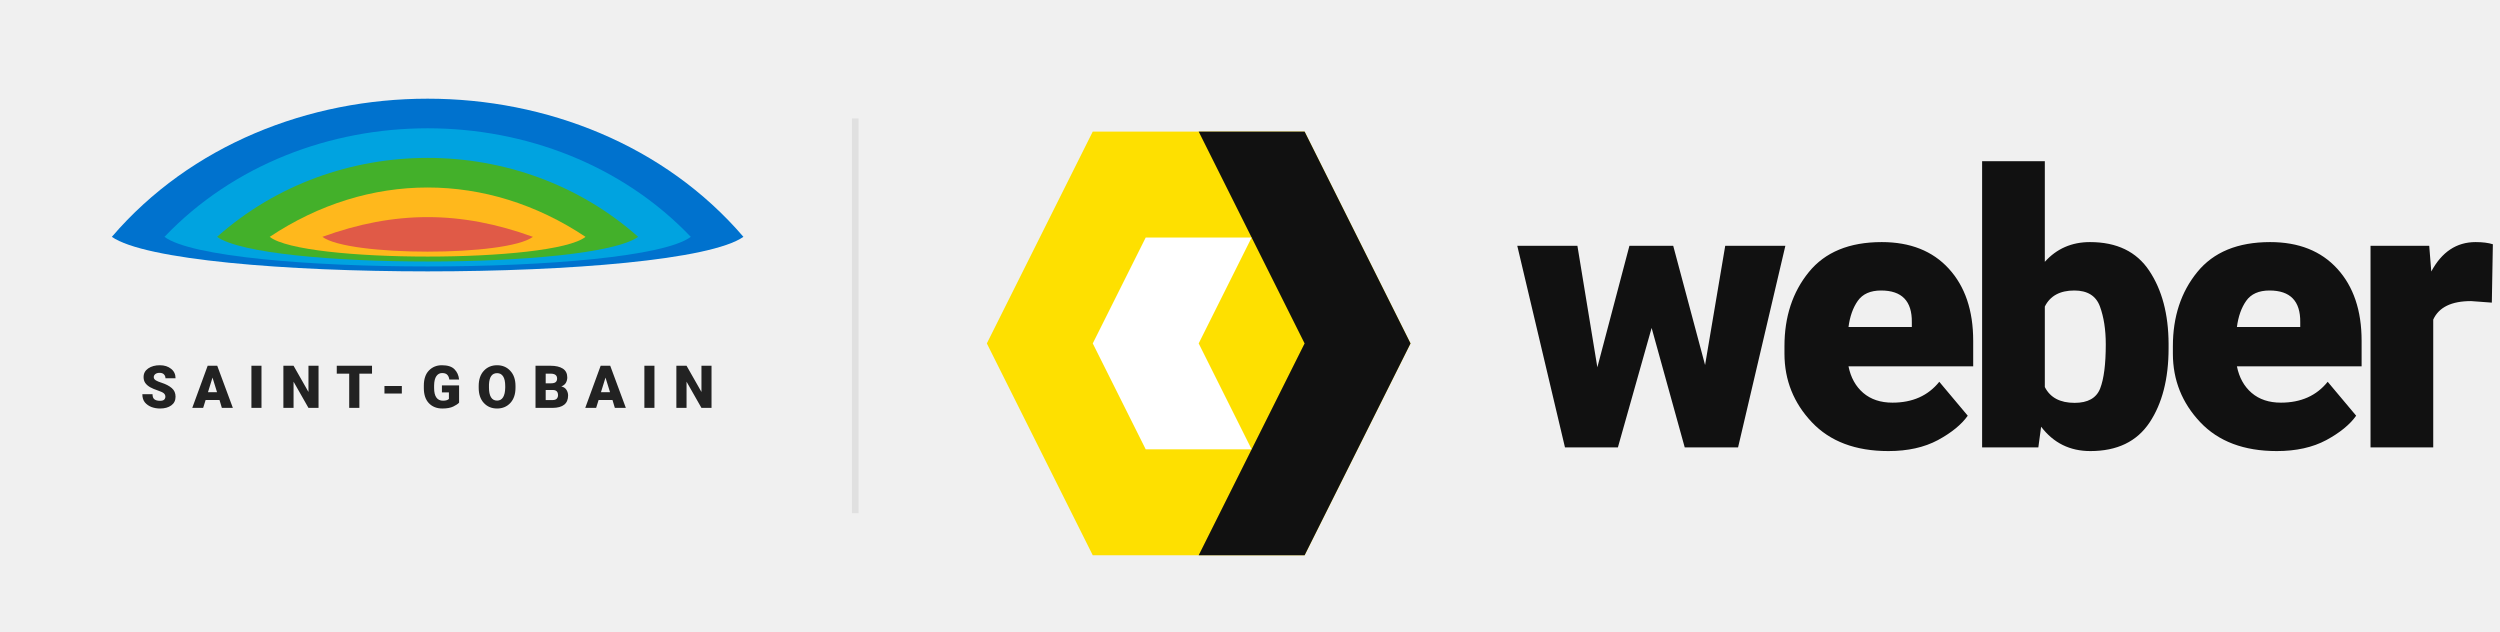
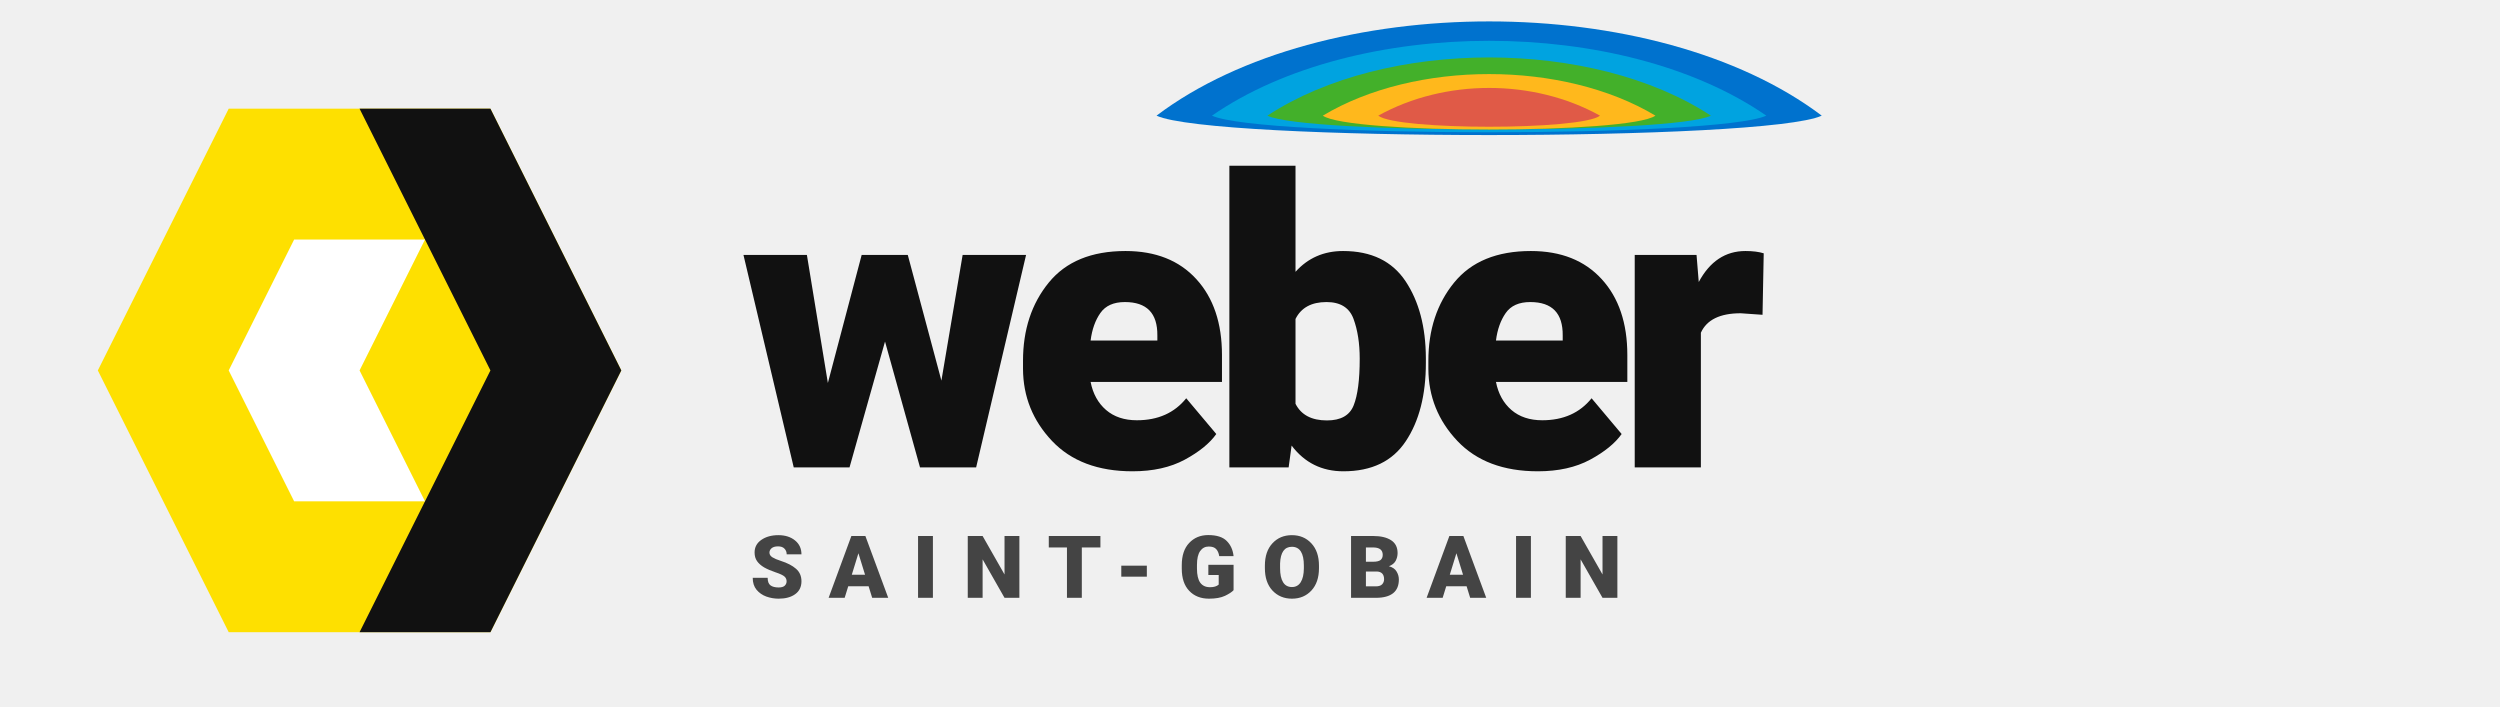
- <svg xmlns="http://www.w3.org/2000/svg" viewBox="0 0 380 96" width="100%" height="100%">
-   <g transform="translate(65, 48)">
-     <path d="M -48,-12 C -24,-40 24,-40 48,-12 C 38,-5 -38,-5 -48,-12 Z" fill="#0072CE" />
-     <path d="M -40,-12 C -19,-34 19,-34 40,-12 C 32,-6 -32,-6 -40,-12 Z" fill="#00A3E0" />
-     <path d="M -32,-12 C -14,-28 14,-28 32,-12 C 25,-7 -25,-7 -32,-12 Z" fill="#43B02A" />
-     <path d="M -24,-12 C -9,-22 9,-22 24,-12 C 19,-8 -19,-8 -24,-12 Z" fill="#FFB81C" />
-     <path d="M -16,-12 C -5,-16 5,-16 16,-12 C 12,-9 -12,-9 -16,-12 Z" fill="#E05A47" />
-     <text x="0" y="14" font-family="-apple-system, BlinkMacSystemFont, 'Segoe UI', Roboto, 'Helvetica Neue', Arial, sans-serif" font-size="9" font-weight="900" letter-spacing="0.25em" fill="#222222" text-anchor="middle">SAINT-GOBAIN</text>
-   </g>
-   <line x1="130" y1="18" x2="130" y2="78" stroke="#E0E0E0" stroke-width="1" />
-   <g transform="translate(150, 16)">
-     <g transform="translate(0, 4) scale(1.15)">
+ <svg xmlns="http://www.w3.org/2000/svg" viewBox="0 0 460 130" width="100%" height="100%">
+   <g transform="translate(18, 12)">
+     <g transform="translate(0, 8) scale(1.72)">
      <polygon points="0,28 14,0 42,0 56,28 42,56 14,56" fill="#FEE000" />
      <polygon points="28,0 42,0 56,28 42,56 28,56 42,28" fill="#111111" />
      <polygon points="14,28 21,14 35,14 28,28 35,42 21,42" fill="#FFFFFF" />
    </g>
-     <text x="80" y="52" font-family="-apple-system, BlinkMacSystemFont, 'Segoe UI', Roboto, 'Helvetica Neue', Arial, sans-serif" font-size="58" font-weight="900" letter-spacing="-0.045em" fill="#111111">weber</text>
+     <g transform="translate(256, 12) scale(0.68)">
+       <path d="M -90,-4 C -45,-38 45,-38 90,-4 C 75,3 -75,3 -90,-4 Z" fill="#0072CE" />
+       <path d="M -75,-4 C -36,-31 36,-31 75,-4 C 62,2 -62,2 -75,-4 Z" fill="#00A3E0" />
+       <path d="M -60,-4 C -28,-25 28,-25 60,-4 C 50,1 -50,1 -60,-4 Z" fill="#43B02A" />
+       <path d="M -45,-4 C -20,-19 20,-19 45,-4 C 38,1 -38,1 -45,-4 Z" fill="#FFB81C" />
+       <path d="M -30,-4 C -12,-14 12,-14 30,-4 C 25,0 -25,0 -30,-4 Z" fill="#E05A47" />
+     </g>
+     <text x="118" y="74" font-family="-apple-system, BlinkMacSystemFont, 'Segoe UI', Roboto, 'Helvetica Neue', Arial, sans-serif" font-size="74" font-weight="900" letter-spacing="-0.05em" fill="#111111">weber</text>
+     <text x="120" y="98" font-family="-apple-system, BlinkMacSystemFont, 'Segoe UI', Roboto, 'Helvetica Neue', Arial, sans-serif" font-size="16" font-weight="800" letter-spacing="0.28em" fill="#444444">SAINT-GOBAIN</text>
  </g>
</svg>
